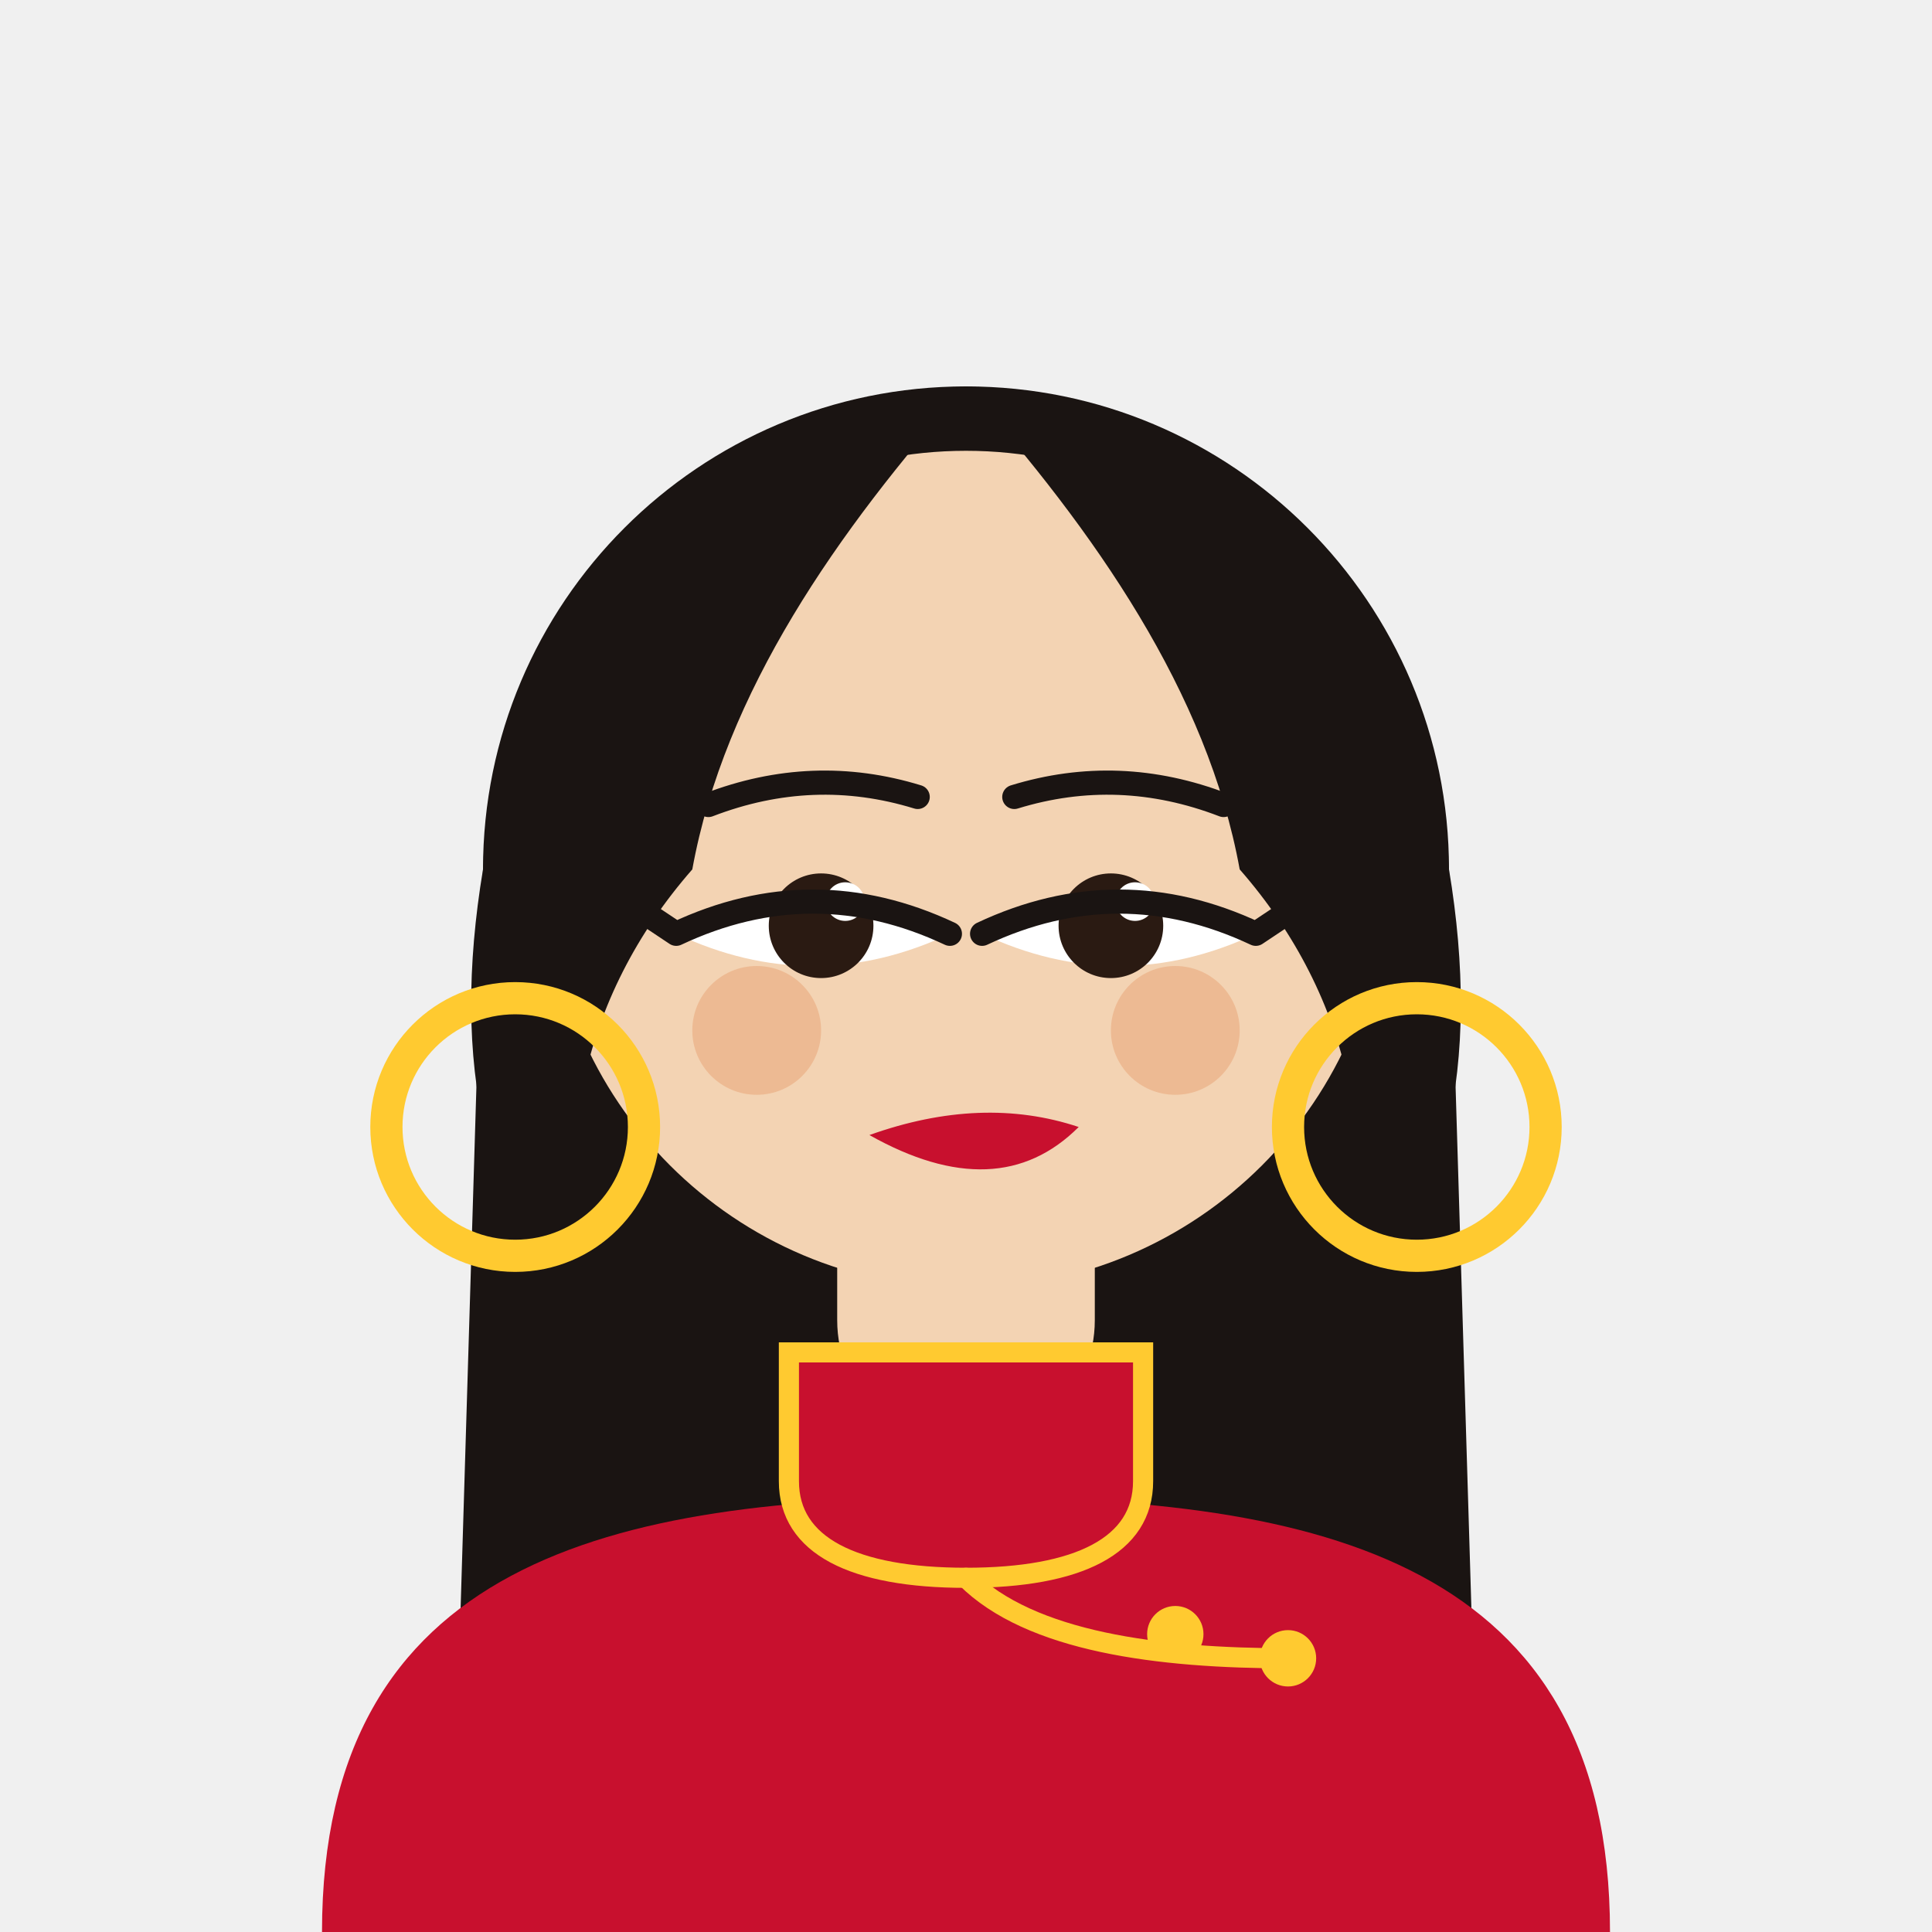
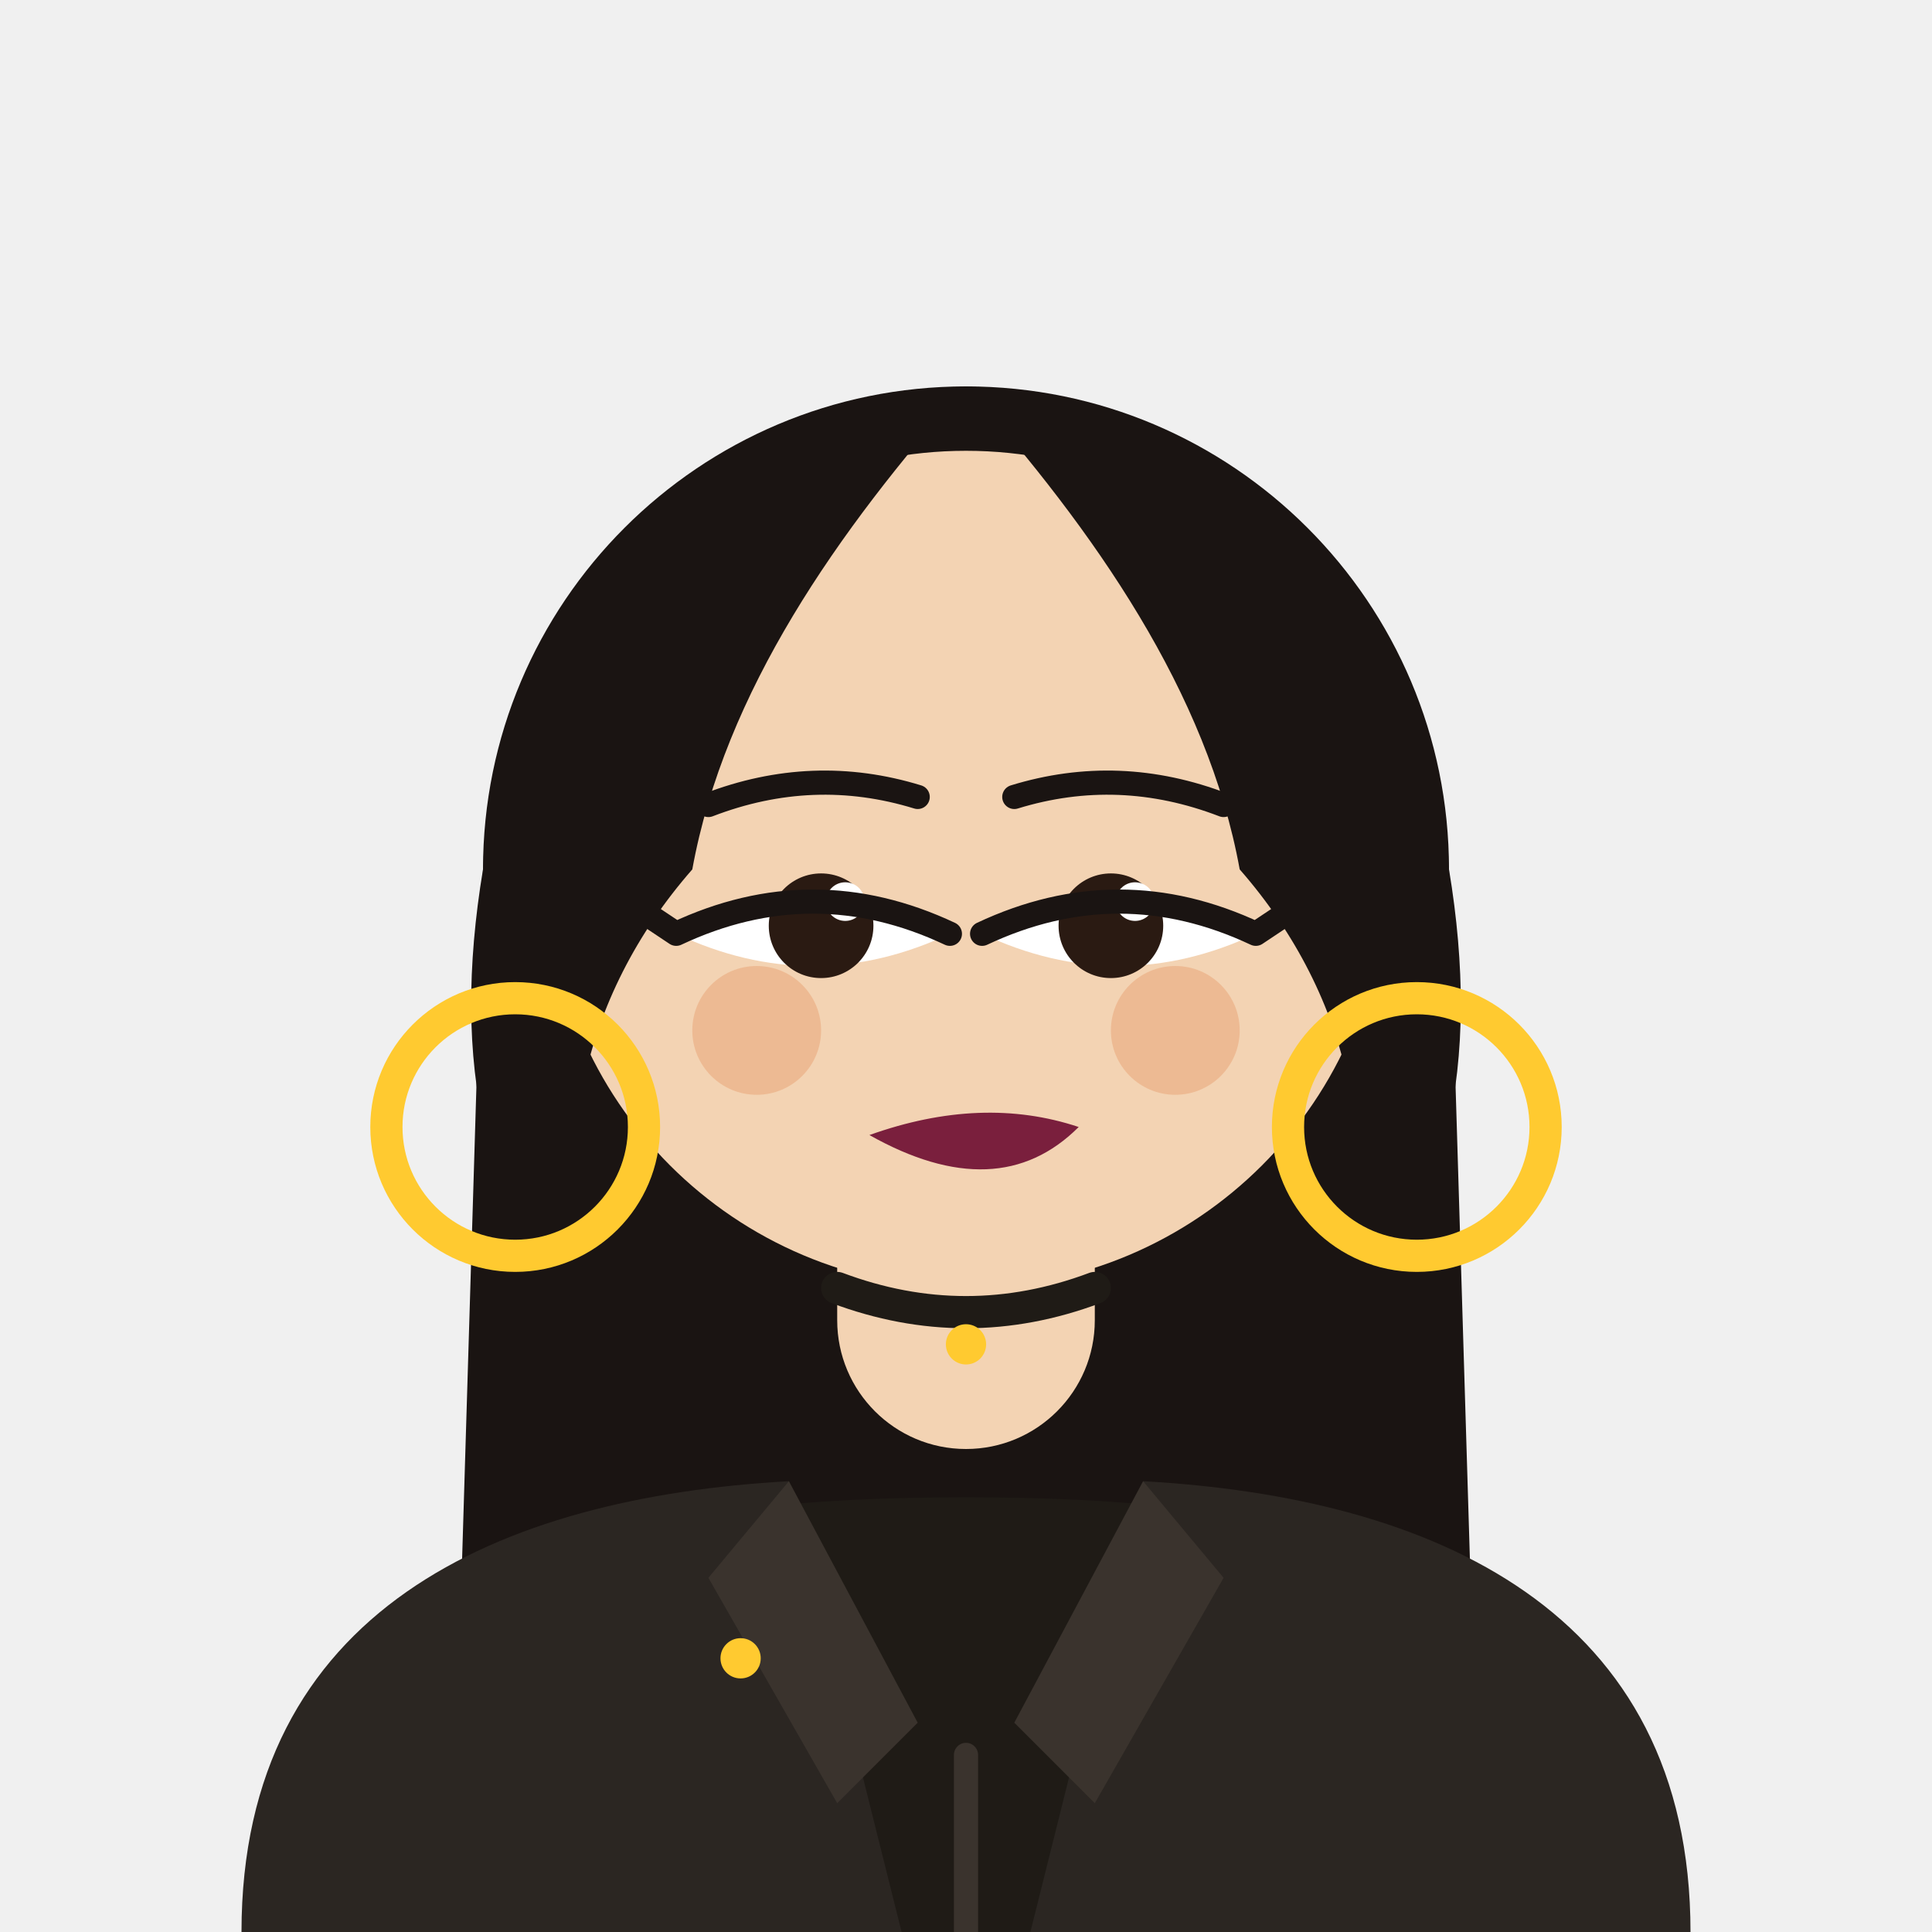
<svg xmlns="http://www.w3.org/2000/svg" viewBox="0 0 240 240" role="img" aria-label="Nim, Nimble's mascot">
  <path d="M60 108 A 60 60 0 0 1 180 108 L 184 240 L 56 240 Z" fill="#1a1412" />
-   <path d="M40 240 C 40 194, 76 186, 120 186 C 164 186, 200 194, 200 240 Z" fill="#c8102e" />
+   <path d="M40 240 C 40 194, 76 186, 120 186 C 164 186, 200 194, 200 240 Z" fill="#1f1b16" />
  <rect x="104" y="140" width="32" height="40" rx="16" fill="#f3d3b3" />
-   <path d="M98 168 L 142 168 L 142 184 C 142 192, 134 196, 120 196 C 106 196, 98 192, 98 184 Z" fill="#c8102e" />
-   <path d="M98 168 L 142 168 L 142 184 C 142 192, 134 196, 120 196 C 106 196, 98 192, 98 184 Z" fill="none" stroke="#ffca30" stroke-width="2.5" />
-   <path d="M120 196 C 128 204, 144 206, 160 206" fill="none" stroke="#ffca30" stroke-width="2.5" stroke-linecap="round" />
-   <circle cx="146" cy="203" r="3.5" fill="#ffca30" />
-   <circle cx="160" cy="206" r="3.5" fill="#ffca30" />
+   <path d="M30 240 C 30 200, 62 186, 98 184 L 112 240 Z" fill="#2b2622" />
+   <path d="M210 240 C 210 200, 178 186, 142 184 L 128 240 Z" fill="#2b2622" />
+   <path d="M98 184 L 114 214 L 104 224 L 88 196 Z" fill="#3a332d" />
+   <path d="M142 184 L 126 214 L 136 224 L 152 196 Z" fill="#3a332d" />
+   <path d="M120 218 L 120 240" stroke="#3a332d" stroke-width="3" stroke-linecap="round" />
+   <circle cx="92" cy="206" r="2.5" fill="#ffca30" />
+   <path d="M104 160 Q 120 166 136 160" fill="none" stroke="#1f1b16" stroke-width="4" stroke-linecap="round" />
+   <circle cx="120" cy="167" r="2.5" fill="#ffca30" />
  <circle cx="120" cy="108" r="52" fill="#f3d3b3" />
  <path d="M60 108 C 56 132, 60 152, 74 164 C 68 144, 72 124, 86 108 Z" fill="#1a1412" />
  <path d="M180 108 C 184 132, 180 152, 166 164 C 172 144, 168 124, 154 108 Z" fill="#1a1412" />
  <circle cx="64" cy="140" r="16" fill="none" stroke="#ffca30" stroke-width="4" />
  <circle cx="176" cy="140" r="16" fill="none" stroke="#ffca30" stroke-width="4" />
  <path d="M120 48 C 88 50, 62 74, 60 108 L 86 108 C 90 86, 104 66, 120 48 Z" fill="#1a1412" />
  <path d="M120 48 C 152 50, 178 74, 180 108 L 154 108 C 150 86, 136 66, 120 48 Z" fill="#1a1412" />
  <circle cx="94" cy="128" r="8" fill="#e07a3f" opacity="0.28" />
  <circle cx="146" cy="128" r="8" fill="#e07a3f" opacity="0.28" />
  <path d="M88 100 Q 101 95 114 99" fill="none" stroke="#1a1412" stroke-width="3" stroke-linecap="round" />
  <path d="M126 99 Q 139 95 152 100" fill="none" stroke="#1a1412" stroke-width="3" stroke-linecap="round" />
  <path d="M84 116 Q 101 108 118 116 Q 101 124 84 116 Z" fill="#fff" />
  <path d="M122 116 Q 139 108 156 116 Q 139 124 122 116 Z" fill="#fff" />
  <circle cx="102" cy="115" r="6.5" fill="#2a1a12" />
  <circle cx="138" cy="115" r="6.5" fill="#2a1a12" />
  <circle cx="105" cy="112" r="2.4" fill="#fff" />
  <circle cx="141" cy="112" r="2.4" fill="#fff" />
  <path d="M78 112 L 84 116 Q 101 108 118 116" fill="none" stroke="#1a1412" stroke-width="3" stroke-linecap="round" stroke-linejoin="round" />
  <path d="M122 116 Q 139 108 156 116 L 162 112" fill="none" stroke="#1a1412" stroke-width="3" stroke-linecap="round" stroke-linejoin="round" />
-   <path d="M108 141 Q 122 136 134 140 Q 124 150 108 141 Z" fill="#c8102e" />
+   <path d="M108 141 Q 122 136 134 140 Q 124 150 108 141 Z" fill="#7a1f3d" />
</svg>
